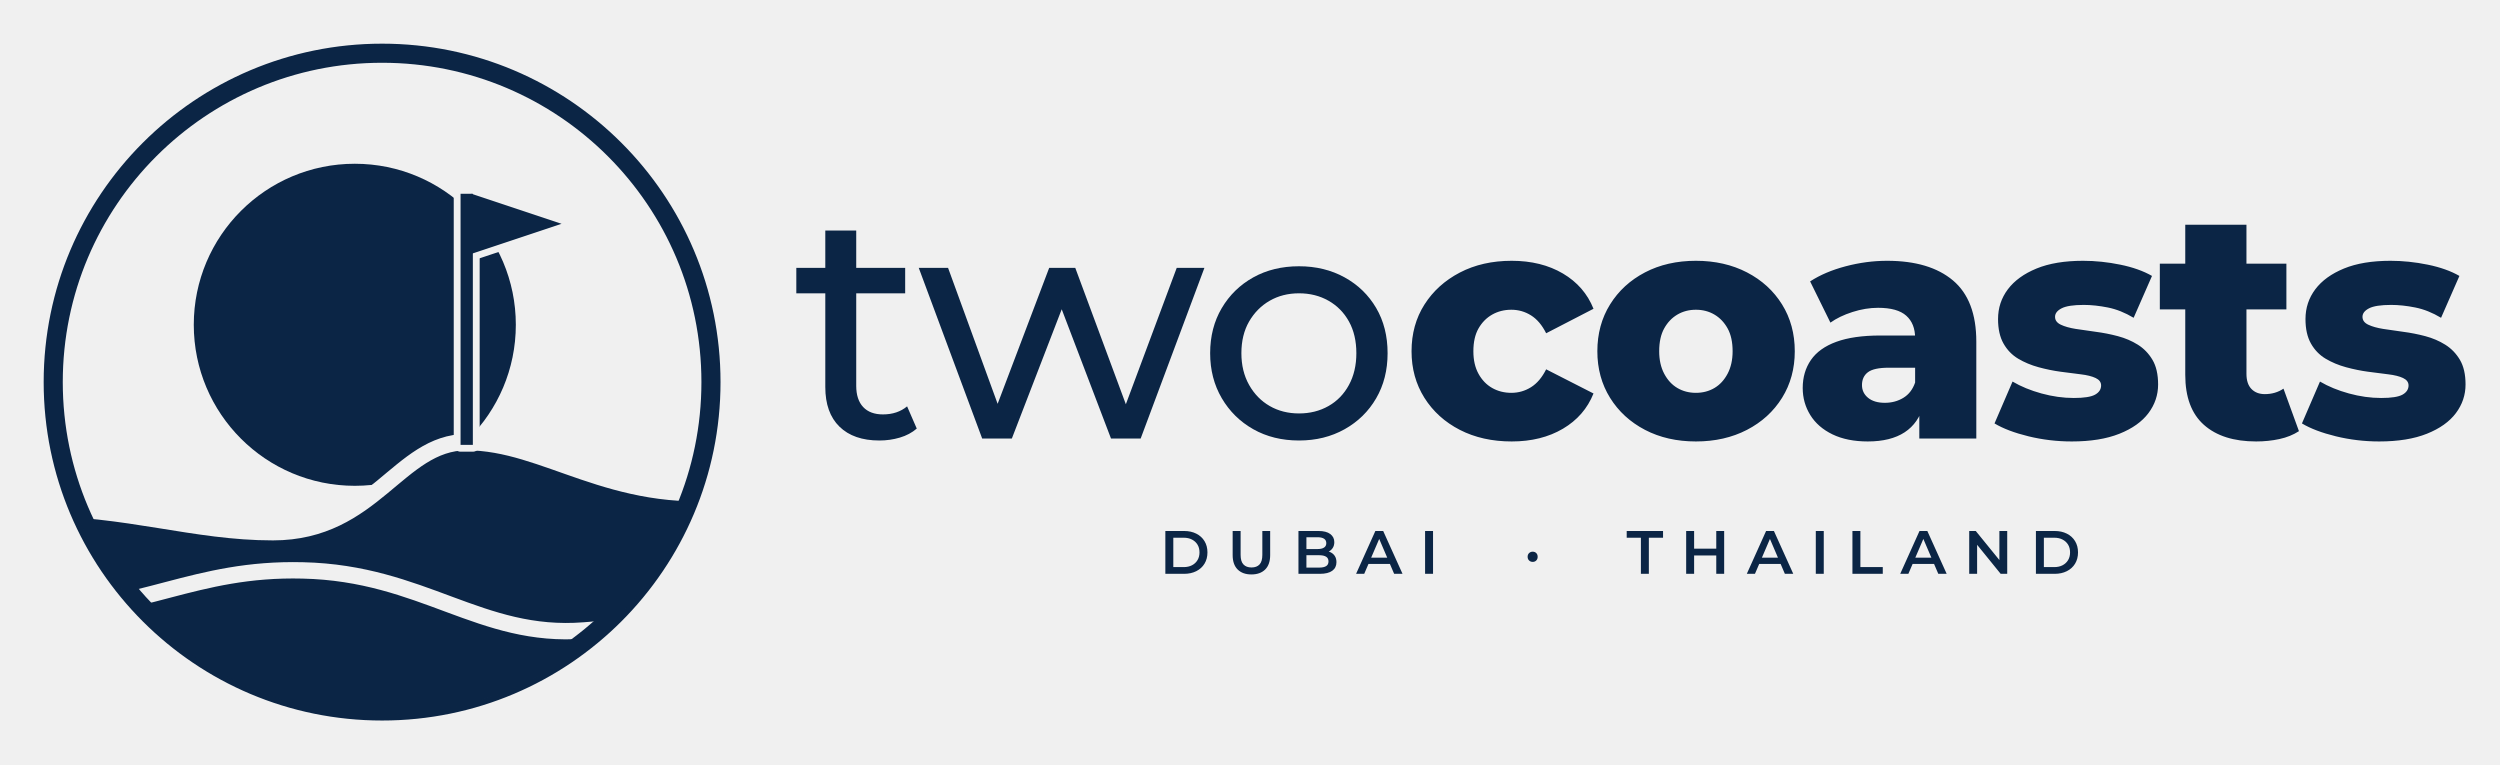
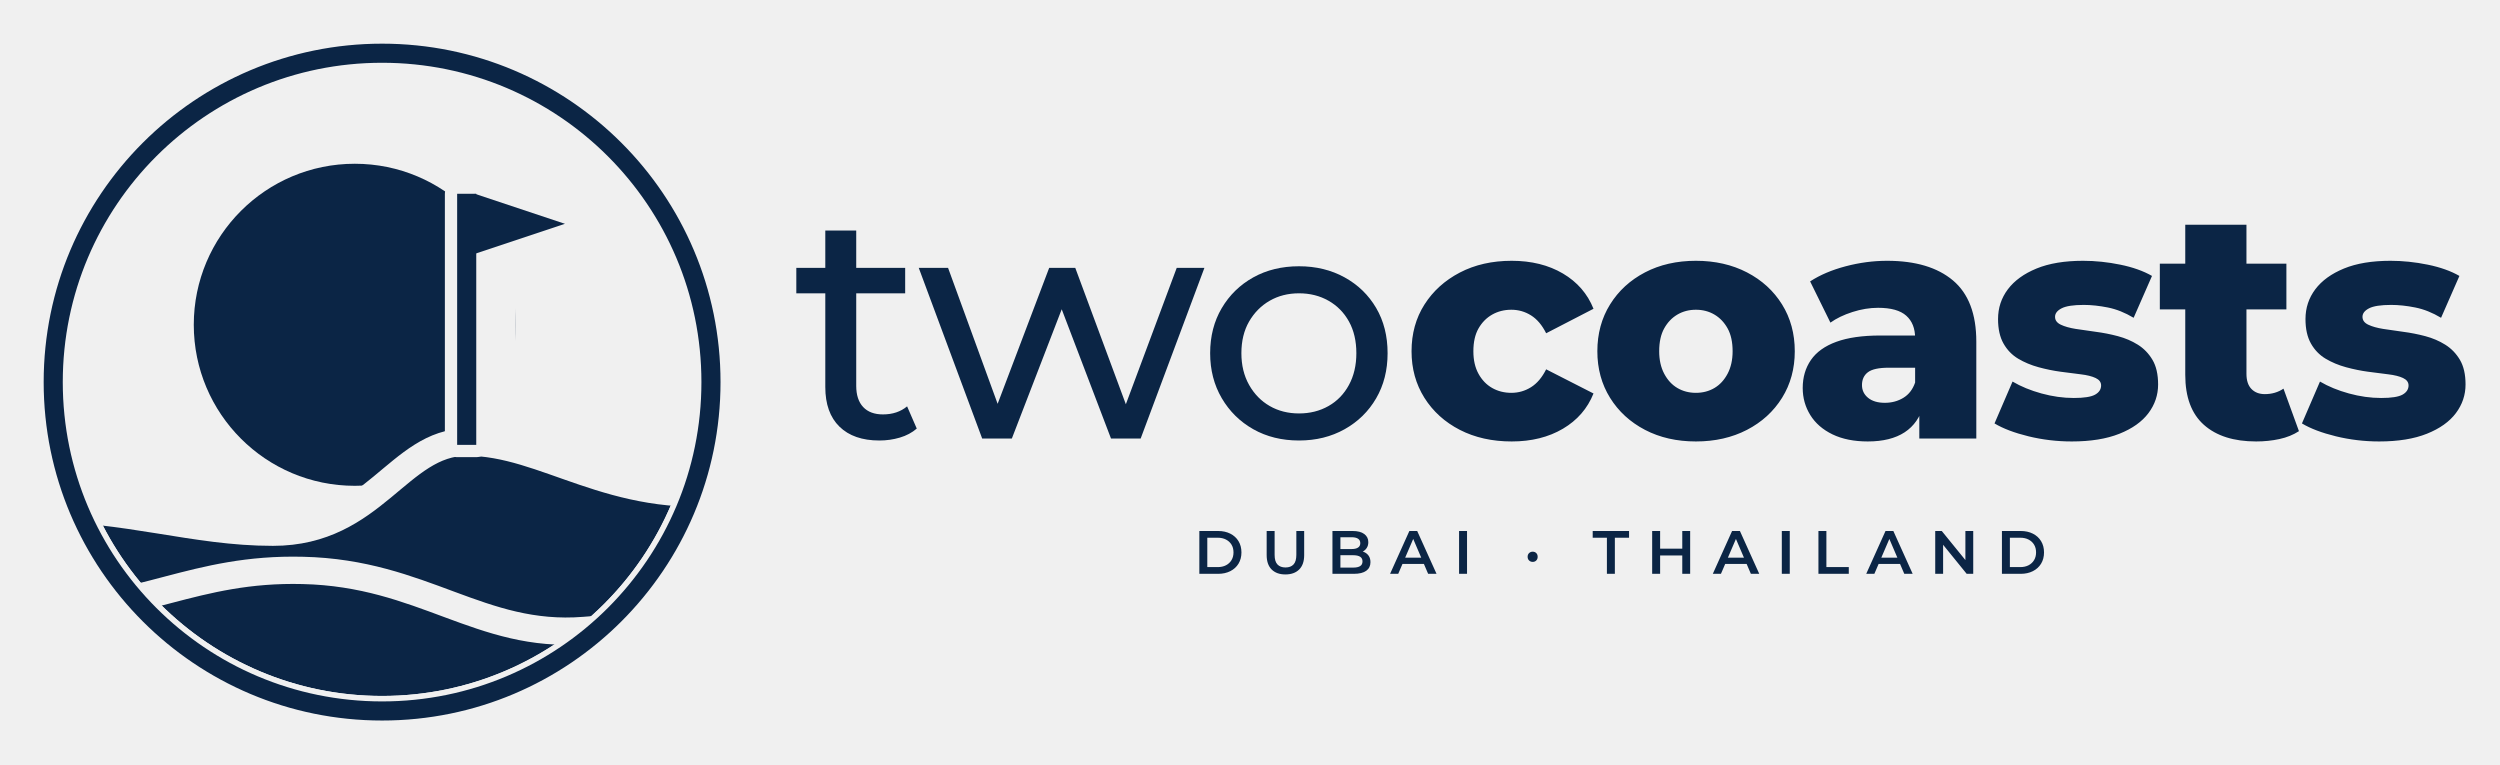
<svg xmlns="http://www.w3.org/2000/svg" viewBox="0 0 1832 560" width="1832" height="560" role="img" aria-labelledby="t">
  <g transform="translate(24 24)">
    <defs>
      <clipPath id="logo-mono-navy-m-badge">
-         <circle cx="256" cy="256" r="244" />
+         <circle cx="256" cy="256" r="230" />
      </clipPath>
      <mask id="logo-mono-navy-m-cut">
        <rect width="512" height="512" fill="#fff" />
-         <path d="M0 348 C70 348 118 366 176 366 C250 366 268 300 318 300 C376 300 424 346 512 336 V512 H0 Z" fill="none" stroke="#000" stroke-width="12" />
-         <path d="M0 424 C80 424 118 392 198 394 C286 396 328 444 404 438 C462 434 490 412 512 408 V512 H0 Z" fill="none" stroke="#000" stroke-width="12" />
-         <path d="M313.5 118 H322.5 V302 H313.5 Z" fill="#000" stroke="#000" stroke-width="10" stroke-linejoin="round" />
-         <path d="M321.5 118 L387.5 140 L321.5 162 Z" fill="#000" stroke="#000" stroke-width="10" stroke-linejoin="round" />
+         <rect x="318" y="118" width="36" height="182" fill="#000" />
+         <path d="M0 348 C70 348 118 366 176 366 C250 366 268 300 318 300 C376 300 424 346 512 336 V512 H0 Z" fill="none" stroke="#000" stroke-width="20" />
+         <path d="M0 424 C80 424 118 392 198 394 C286 396 328 444 404 438 C462 434 490 412 512 408 V512 H0 Z" fill="none" stroke="#000" stroke-width="20" />
+         <path d="M311 118 H325 V302 H311 Z" fill="#000" stroke="#000" stroke-width="18" stroke-linejoin="round" />
+         <path d="M324 118 L390 140 L324 162 Z" fill="#000" stroke="#000" stroke-width="18" stroke-linejoin="round" />
      </mask>
    </defs>
    <circle cx="256" cy="256" r="241" fill="none" stroke="#0B2545" stroke-width="14" />
    <g clip-path="url(#logo-mono-navy-m-badge)" mask="url(#logo-mono-navy-m-cut)" fill="#0B2545">
      <circle cx="236" cy="214" r="118" />
      <path d="M0 348 C70 348 118 366 176 366 C250 366 268 300 318 300 C376 300 424 346 512 336 V512 H0 Z" />
      <path d="M0 424 C80 424 118 392 198 394 C286 396 328 444 404 438 C462 434 490 412 512 408 V512 H0 Z" />
    </g>
-     <path d="M313.5 118 H322.5 V302 H313.5 Z" fill="#0B2545" />
-     <path d="M321.5 118 L387.5 140 L321.5 162 Z" fill="#0B2545" />
+     <path d="M311 118 H325 V302 H311 Z" fill="#0B2545" />
+     <path d="M324 118 L390 140 L324 162 Z" fill="#0B2545" />
  </g>
  <g transform="translate(580 137.3)">
    <path id="logo-mono-navy-w-two" d="M64.43 185.50Q45.55 185.50 35.16 175.35Q24.78 165.20 24.78 146.32L24.78 31.62L47.44 31.62L47.44 145.38Q47.44 155.52 52.51 160.95Q57.58 166.38 67.02 166.38Q77.64 166.38 84.72 160.48L91.80 176.76Q86.61 181.25 79.41 183.37Q72.22 185.50 64.43 185.50ZM3.54 77.64L3.54 59.00L83.31 59.00L83.31 77.64ZM139.75 184.08L93.26 59.00L114.74 59.00L156.04 172.28L145.89 172.28L188.84 59.00L207.96 59.00L249.97 172.28L240.05 172.28L282.30 59.00L302.59 59.00L255.87 184.08L234.15 184.08L194.74 80.71L201.35 80.71L161.47 184.08ZM371.93 185.50Q353.05 185.50 338.42 177.24Q323.79 168.98 315.29 154.46Q306.80 139.95 306.80 121.54Q306.80 102.90 315.29 88.50Q323.79 74.10 338.42 65.96Q353.05 57.82 371.93 57.82Q390.58 57.82 405.33 65.96Q420.08 74.10 428.45 88.38Q436.83 102.66 436.83 121.54Q436.83 140.18 428.45 154.58Q420.08 168.98 405.33 177.24Q390.58 185.50 371.93 185.50ZM371.93 165.67Q383.97 165.67 393.53 160.24Q403.08 154.82 408.51 144.79Q413.94 134.76 413.94 121.54Q413.94 108.09 408.51 98.29Q403.08 88.50 393.53 83.07Q383.97 77.64 371.93 77.64Q359.90 77.64 350.46 83.07Q341.02 88.50 335.35 98.29Q329.69 108.09 329.69 121.54Q329.69 134.76 335.35 144.79Q341.02 154.82 350.46 160.24Q359.90 165.67 371.93 165.67Z" fill="#0B2545" />
    <path id="logo-mono-navy-w-coasts" d="M527.77 186.20Q506.30 186.20 489.78 177.71Q473.26 169.21 463.82 154.23Q454.38 139.24 454.38 120.12Q454.38 100.77 463.82 85.90Q473.26 71.04 489.78 62.42Q506.30 53.81 527.77 53.81Q549.48 53.81 565.30 63.13Q581.11 72.45 587.72 88.97L553.02 106.91Q548.54 97.94 541.93 93.81Q535.32 89.68 527.54 89.68Q519.75 89.68 513.49 93.22Q507.24 96.76 503.46 103.37Q499.69 109.98 499.69 120.12Q499.69 129.80 503.46 136.64Q507.24 143.49 513.49 147.03Q519.75 150.57 527.54 150.57Q535.32 150.57 541.93 146.44Q548.54 142.31 553.02 133.34L587.72 151.04Q581.11 167.56 565.30 176.88Q549.48 186.20 527.77 186.20ZM662.76 186.20Q641.75 186.20 625.47 177.71Q609.18 169.21 599.86 154.23Q590.54 139.24 590.54 120.12Q590.54 100.77 599.86 85.79Q609.18 70.80 625.47 62.30Q641.75 53.81 662.76 53.81Q683.76 53.81 700.16 62.30Q716.56 70.80 725.89 85.79Q735.21 100.77 735.21 120.12Q735.21 139.24 725.89 154.23Q716.56 169.21 700.16 177.71Q683.76 186.20 662.76 186.20ZM662.76 150.57Q670.31 150.57 676.33 147.03Q682.34 143.49 686.00 136.53Q689.66 129.56 689.66 120.12Q689.66 109.98 686.00 103.37Q682.34 96.76 676.33 93.22Q670.31 89.68 662.76 89.68Q655.20 89.68 649.19 93.22Q643.17 96.76 639.51 103.37Q635.85 109.98 635.85 120.12Q635.85 129.56 639.51 136.53Q643.17 143.49 649.19 147.03Q655.20 150.57 662.76 150.57ZM826.47 184.08L826.47 160.24L823.40 154.34L823.40 110.45Q823.40 99.83 816.91 94.05Q810.42 88.26 796.26 88.26Q787.05 88.26 777.50 91.33Q767.94 94.40 761.33 99.12L746.46 68.91Q757.32 61.83 772.54 57.82Q787.76 53.81 802.87 53.81Q834.02 53.81 851.13 68.20Q868.24 82.60 868.24 113.04L868.24 184.08ZM788.71 186.20Q773.60 186.20 762.86 181.01Q752.13 175.82 746.58 166.85Q741.03 157.88 741.03 147.03Q741.03 135.23 747.05 126.50Q753.07 117.76 765.70 113.16Q778.32 108.56 797.91 108.56L828.12 108.56L828.12 132.16L804.05 132.16Q793.19 132.16 788.82 135.46Q784.46 138.77 784.46 144.90Q784.46 150.57 788.94 154.23Q793.43 157.88 801.21 157.88Q808.77 157.88 814.78 154.23Q820.80 150.57 823.40 143.02L829.53 159.54Q825.99 172.75 815.73 179.48Q805.46 186.20 788.71 186.20ZM938.22 186.20Q921.93 186.20 906.47 182.43Q891.02 178.65 881.58 172.99L894.79 142.31Q904.00 147.74 916.03 151.04Q928.07 154.34 939.63 154.34Q950.96 154.34 955.33 151.87Q959.69 149.39 959.69 145.14Q959.69 141.60 955.68 139.71Q951.67 137.82 944.82 137.00Q937.98 136.17 930.07 135.11Q922.17 134.05 913.91 131.81Q905.65 129.56 898.92 125.55Q892.20 121.54 888.18 114.46Q884.17 107.38 884.17 96.52Q884.17 84.25 891.37 74.69Q898.57 65.14 912.37 59.47Q926.18 53.81 946.48 53.81Q959.93 53.81 973.73 56.64Q987.54 59.47 996.98 64.90L983.53 95.58Q974.09 89.92 964.65 88.03Q955.21 86.14 946.95 86.14Q935.62 86.14 930.78 88.62Q925.94 91.10 925.94 94.87Q925.94 98.65 930.19 100.65Q934.44 102.66 941.05 103.72Q947.66 104.78 955.80 105.85Q963.94 106.91 971.96 109.03Q979.99 111.16 986.60 115.29Q993.20 119.42 997.33 126.38Q1001.46 133.34 1001.46 144.43Q1001.46 156.00 994.38 165.44Q987.30 174.88 973.14 180.54Q958.98 186.20 938.22 186.20ZM1073.28 186.20Q1048.74 186.20 1035.05 174.05Q1021.36 161.90 1021.36 137.35L1021.36 27.38L1066.20 27.38L1066.20 136.64Q1066.20 143.96 1069.86 147.74Q1073.52 151.51 1079.65 151.51Q1087.44 151.51 1093.34 147.50L1104.67 178.65Q1098.53 182.66 1090.39 184.43Q1082.25 186.20 1073.28 186.20ZM1002.72 89.44L1002.72 55.93L1095.47 55.93L1095.47 89.44ZM1163.50 186.20Q1147.22 186.20 1131.76 182.43Q1116.30 178.65 1106.86 172.99L1120.08 142.31Q1129.28 147.74 1141.32 151.04Q1153.35 154.34 1164.92 154.34Q1176.24 154.34 1180.61 151.87Q1184.98 149.39 1184.98 145.14Q1184.98 141.60 1180.96 139.71Q1176.95 137.82 1170.11 137.00Q1163.26 136.17 1155.36 135.11Q1147.45 134.05 1139.19 131.81Q1130.93 129.56 1124.21 125.55Q1117.48 121.54 1113.47 114.46Q1109.46 107.38 1109.46 96.52Q1109.46 84.25 1116.65 74.69Q1123.85 65.14 1137.66 59.47Q1151.46 53.81 1171.76 53.81Q1185.21 53.81 1199.02 56.64Q1212.82 59.47 1222.26 64.90L1208.81 95.58Q1199.37 89.92 1189.93 88.03Q1180.49 86.14 1172.23 86.14Q1160.90 86.14 1156.07 88.62Q1151.23 91.10 1151.23 94.87Q1151.23 98.65 1155.48 100.65Q1159.72 102.66 1166.33 103.72Q1172.94 104.78 1181.08 105.85Q1189.22 106.91 1197.25 109.03Q1205.27 111.16 1211.88 115.29Q1218.49 119.42 1222.62 126.38Q1226.75 133.34 1226.75 144.43Q1226.75 156.00 1219.67 165.44Q1212.59 174.88 1198.43 180.54Q1184.27 186.20 1163.50 186.20Z" fill="#0B2545" />
-     <path id="logo-mono-navy-w-tagline" d="M273.97 283.20L273.97 251.81L287.74 251.81Q292.76 251.81 296.64 253.76Q300.52 255.71 302.67 259.26Q304.82 262.80 304.82 267.51Q304.82 272.21 302.67 275.76Q300.52 279.30 296.64 281.25Q292.76 283.20 287.74 283.20ZM279.80 278.27L287.38 278.27Q290.92 278.27 293.50 276.92Q296.08 275.58 297.53 273.16Q298.99 270.73 298.99 267.51Q298.99 264.19 297.53 261.81Q296.08 259.43 293.50 258.09Q290.92 256.74 287.38 256.74L279.80 256.74ZM337.02 283.65Q330.60 283.65 326.95 280.02Q323.29 276.38 323.29 269.48L323.29 251.81L329.12 251.81L329.12 269.30Q329.12 274.14 331.21 276.34Q333.29 278.54 337.11 278.54Q340.92 278.54 342.98 276.34Q345.04 274.14 345.04 269.30L345.04 251.81L350.78 251.81L350.78 269.48Q350.78 276.38 347.13 280.02Q343.47 283.65 337.02 283.65ZM371.51 283.20L371.51 251.81L386.26 251.81Q391.87 251.81 394.82 254.03Q397.78 256.25 397.78 259.97Q397.78 262.48 396.62 264.26Q395.45 266.03 393.50 266.99Q391.55 267.95 389.26 267.95L390.07 266.34Q392.72 266.34 394.82 267.30Q396.93 268.27 398.14 270.11Q399.35 271.95 399.35 274.68Q399.35 278.72 396.28 280.96Q393.21 283.20 387.16 283.20ZM377.34 278.63L386.80 278.63Q390.03 278.63 391.78 277.55Q393.52 276.47 393.52 274.10Q393.52 271.77 391.78 270.67Q390.03 269.57 386.80 269.57L376.89 269.57L376.89 265.04L385.59 265.04Q388.59 265.04 390.25 263.96Q391.91 262.89 391.91 260.74Q391.91 258.54 390.25 257.46Q388.59 256.39 385.59 256.39L377.34 256.39ZM413.74 283.20L427.86 251.81L433.60 251.81L447.77 283.20L441.63 283.20L429.52 254.91L431.85 254.91L419.70 283.20ZM420.24 275.94L421.85 271.36L438.76 271.36L440.33 275.94ZM464.30 283.20L464.30 251.81L470.13 251.81L470.13 283.20ZM543.17 274.46Q541.60 274.46 540.52 273.42Q539.44 272.39 539.44 270.73Q539.44 269.03 540.52 268.00Q541.60 266.97 543.17 266.97Q544.74 266.97 545.77 268.00Q546.80 269.03 546.80 270.73Q546.80 272.39 545.77 273.42Q544.74 274.46 543.17 274.46ZM622.45 283.20L622.45 256.74L612.05 256.74L612.05 251.81L638.68 251.81L638.68 256.74L628.28 256.74L628.28 283.20ZM677.68 283.20L677.68 251.81L683.47 251.81L683.47 283.20ZM655.62 283.20L655.62 251.81L661.45 251.81L661.45 283.20ZM661.00 269.75L661.00 264.77L678.13 264.77L678.13 269.75ZM700.06 283.20L714.19 251.81L719.93 251.81L734.10 283.20L727.95 283.20L715.85 254.91L718.18 254.91L706.03 283.20ZM706.56 275.94L708.18 271.36L725.08 271.36L726.65 275.94ZM750.62 283.20L750.62 251.81L756.45 251.81L756.45 283.20ZM777.46 283.20L777.46 251.81L783.29 251.81L783.29 278.27L799.70 278.27L799.70 283.20ZM812.48 283.20L826.61 251.81L832.35 251.81L846.52 283.20L840.38 283.20L828.27 254.91L830.60 254.91L818.45 283.20ZM818.99 275.94L820.60 271.36L837.51 271.36L839.08 275.94ZM863.04 283.20L863.04 251.81L867.84 251.81L887.53 276.03L885.15 276.03L885.15 251.81L890.89 251.81L890.89 283.20L886.09 283.20L866.45 258.99L868.83 258.99L868.83 283.20ZM911.92 283.20L911.92 251.81L925.69 251.81Q930.71 251.81 934.59 253.76Q938.47 255.71 940.62 259.26Q942.77 262.80 942.77 267.51Q942.77 272.21 940.62 275.76Q938.47 279.30 934.59 281.25Q930.71 283.20 925.69 283.20ZM917.75 278.27L925.33 278.27Q928.87 278.27 931.45 276.92Q934.03 275.58 935.49 273.16Q936.94 270.73 936.94 267.51Q936.94 264.19 935.49 261.81Q934.03 259.43 931.45 258.09Q928.87 256.74 925.33 256.74L917.75 256.74Z" fill="#0B2545" />
+     <path id="logo-mono-navy-w-tagline" d="M298.88 283.20L298.88 251.81L312.65 251.81Q317.67 251.81 321.55 253.76Q325.43 255.71 327.58 259.26Q329.73 262.80 329.73 267.51Q329.73 272.21 327.58 275.76Q325.43 279.30 321.55 281.25Q317.67 283.20 312.65 283.20ZM304.71 278.27L312.29 278.27Q315.83 278.27 318.41 276.92Q320.99 275.58 322.45 273.16Q323.91 270.73 323.91 267.51Q323.91 264.19 322.45 261.81Q320.99 259.43 318.41 258.09Q315.83 256.74 312.29 256.74L304.71 256.74ZM361.93 283.65Q355.52 283.65 351.86 280.02Q348.21 276.38 348.21 269.48L348.21 251.81L354.04 251.81L354.04 269.30Q354.04 274.14 356.12 276.34Q358.21 278.54 362.02 278.54Q365.83 278.54 367.89 276.34Q369.96 274.14 369.96 269.30L369.96 251.81L375.70 251.81L375.70 269.48Q375.70 276.38 372.04 280.02Q368.39 283.65 361.93 283.65ZM396.42 283.20L396.42 251.81L411.17 251.81Q416.78 251.81 419.74 254.03Q422.70 256.25 422.70 259.97Q422.70 262.48 421.53 264.26Q420.37 266.03 418.42 266.99Q416.47 267.95 414.18 267.95L414.99 266.34Q417.63 266.34 419.74 267.30Q421.85 268.27 423.06 270.11Q424.27 271.95 424.27 274.68Q424.27 278.72 421.20 280.96Q418.12 283.20 412.07 283.20ZM402.25 278.63L411.71 278.63Q414.94 278.63 416.69 277.55Q418.44 276.47 418.44 274.10Q418.44 271.77 416.69 270.67Q414.94 269.57 411.71 269.57L401.80 269.57L401.80 265.04L410.50 265.04Q413.51 265.04 415.16 263.96Q416.82 262.89 416.82 260.74Q416.82 258.54 415.16 257.46Q413.51 256.39 410.50 256.39L402.25 256.39ZM438.65 283.20L452.78 251.81L458.52 251.81L472.69 283.20L466.54 283.20L454.44 254.91L456.77 254.91L444.62 283.20ZM445.15 275.94L446.77 271.36L463.67 271.36L465.24 275.94ZM489.21 283.20L489.21 251.81L495.04 251.81L495.04 283.20ZM543.17 274.46Q541.60 274.46 540.52 273.42Q539.44 272.39 539.44 270.73Q539.44 269.03 540.52 268.00Q541.60 266.97 543.17 266.97Q544.74 266.97 545.77 268.00Q546.80 269.03 546.80 270.73Q546.80 272.39 545.77 273.42Q544.74 274.46 543.17 274.46ZM597.54 283.20L597.54 256.74L587.13 256.74L587.13 251.81L613.77 251.81L613.77 256.74L603.37 256.74L603.37 283.20ZM652.77 283.20L652.77 251.81L658.55 251.81L658.55 283.20ZM630.71 283.20L630.71 251.81L636.54 251.81L636.54 283.20ZM636.09 269.75L636.09 264.77L653.22 264.77L653.22 269.75ZM675.15 283.20L689.27 251.81L695.01 251.81L709.18 283.20L703.04 283.20L690.93 254.91L693.26 254.91L681.11 283.20ZM681.65 275.94L683.26 271.36L700.17 271.36L701.74 275.94ZM725.71 283.20L725.71 251.81L731.54 251.81L731.54 283.20ZM752.55 283.20L752.55 251.81L758.38 251.81L758.38 278.27L774.79 278.27L774.79 283.20ZM787.57 283.20L801.70 251.81L807.44 251.81L821.60 283.20L815.46 283.20L803.35 254.91L805.69 254.91L793.53 283.20ZM794.07 275.94L795.69 271.36L812.59 271.36L814.16 275.94ZM838.13 283.20L838.13 251.81L842.93 251.81L862.61 276.03L860.24 276.03L860.24 251.81L865.98 251.81L865.98 283.20L861.18 283.20L841.54 258.99L843.91 258.99L843.91 283.20ZM887.01 283.20L887.01 251.81L900.78 251.81Q905.80 251.81 909.68 253.76Q913.55 255.71 915.71 259.26Q917.86 262.80 917.86 267.51Q917.86 272.21 915.71 275.76Q913.55 279.30 909.68 281.25Q905.80 283.20 900.78 283.20ZM892.84 278.27L900.42 278.27Q903.96 278.27 906.54 276.92Q909.12 275.58 910.57 273.16Q912.03 270.73 912.03 267.51Q912.03 264.19 910.57 261.81Q909.12 259.43 906.54 258.09Q903.96 256.74 900.42 256.74L892.84 256.74Z" fill="#0B2545" />
  </g>
</svg>
